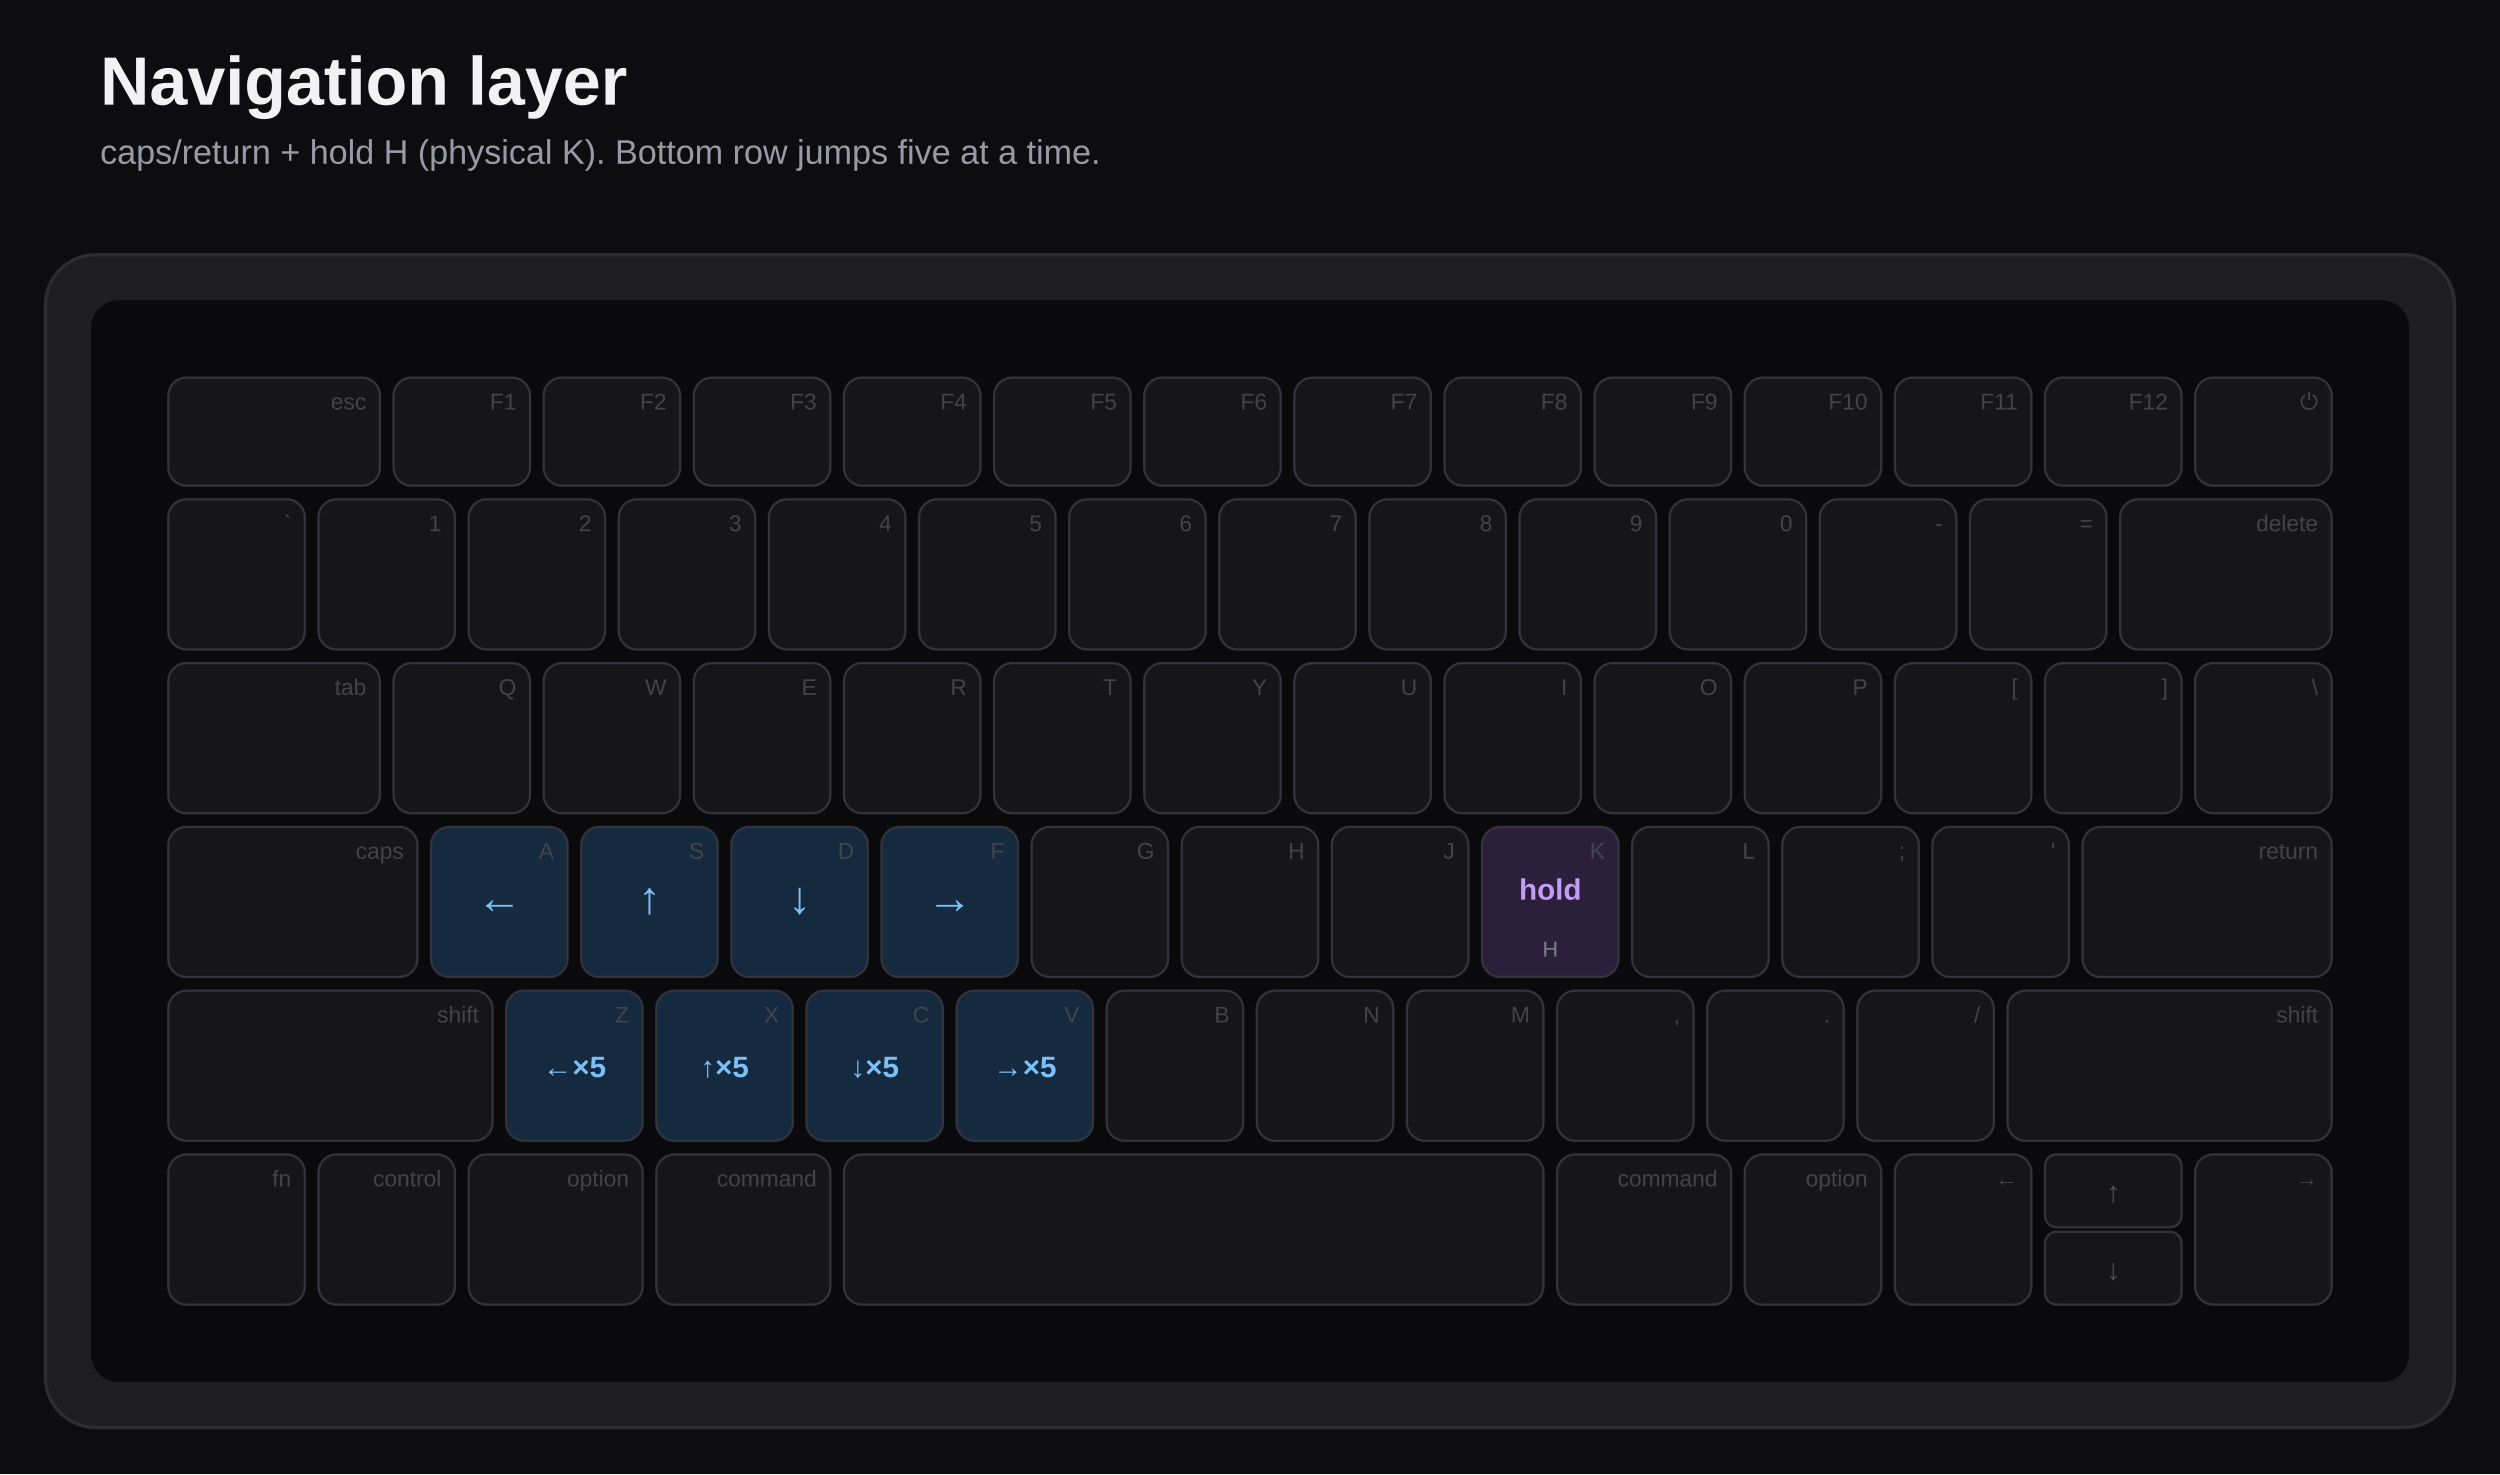
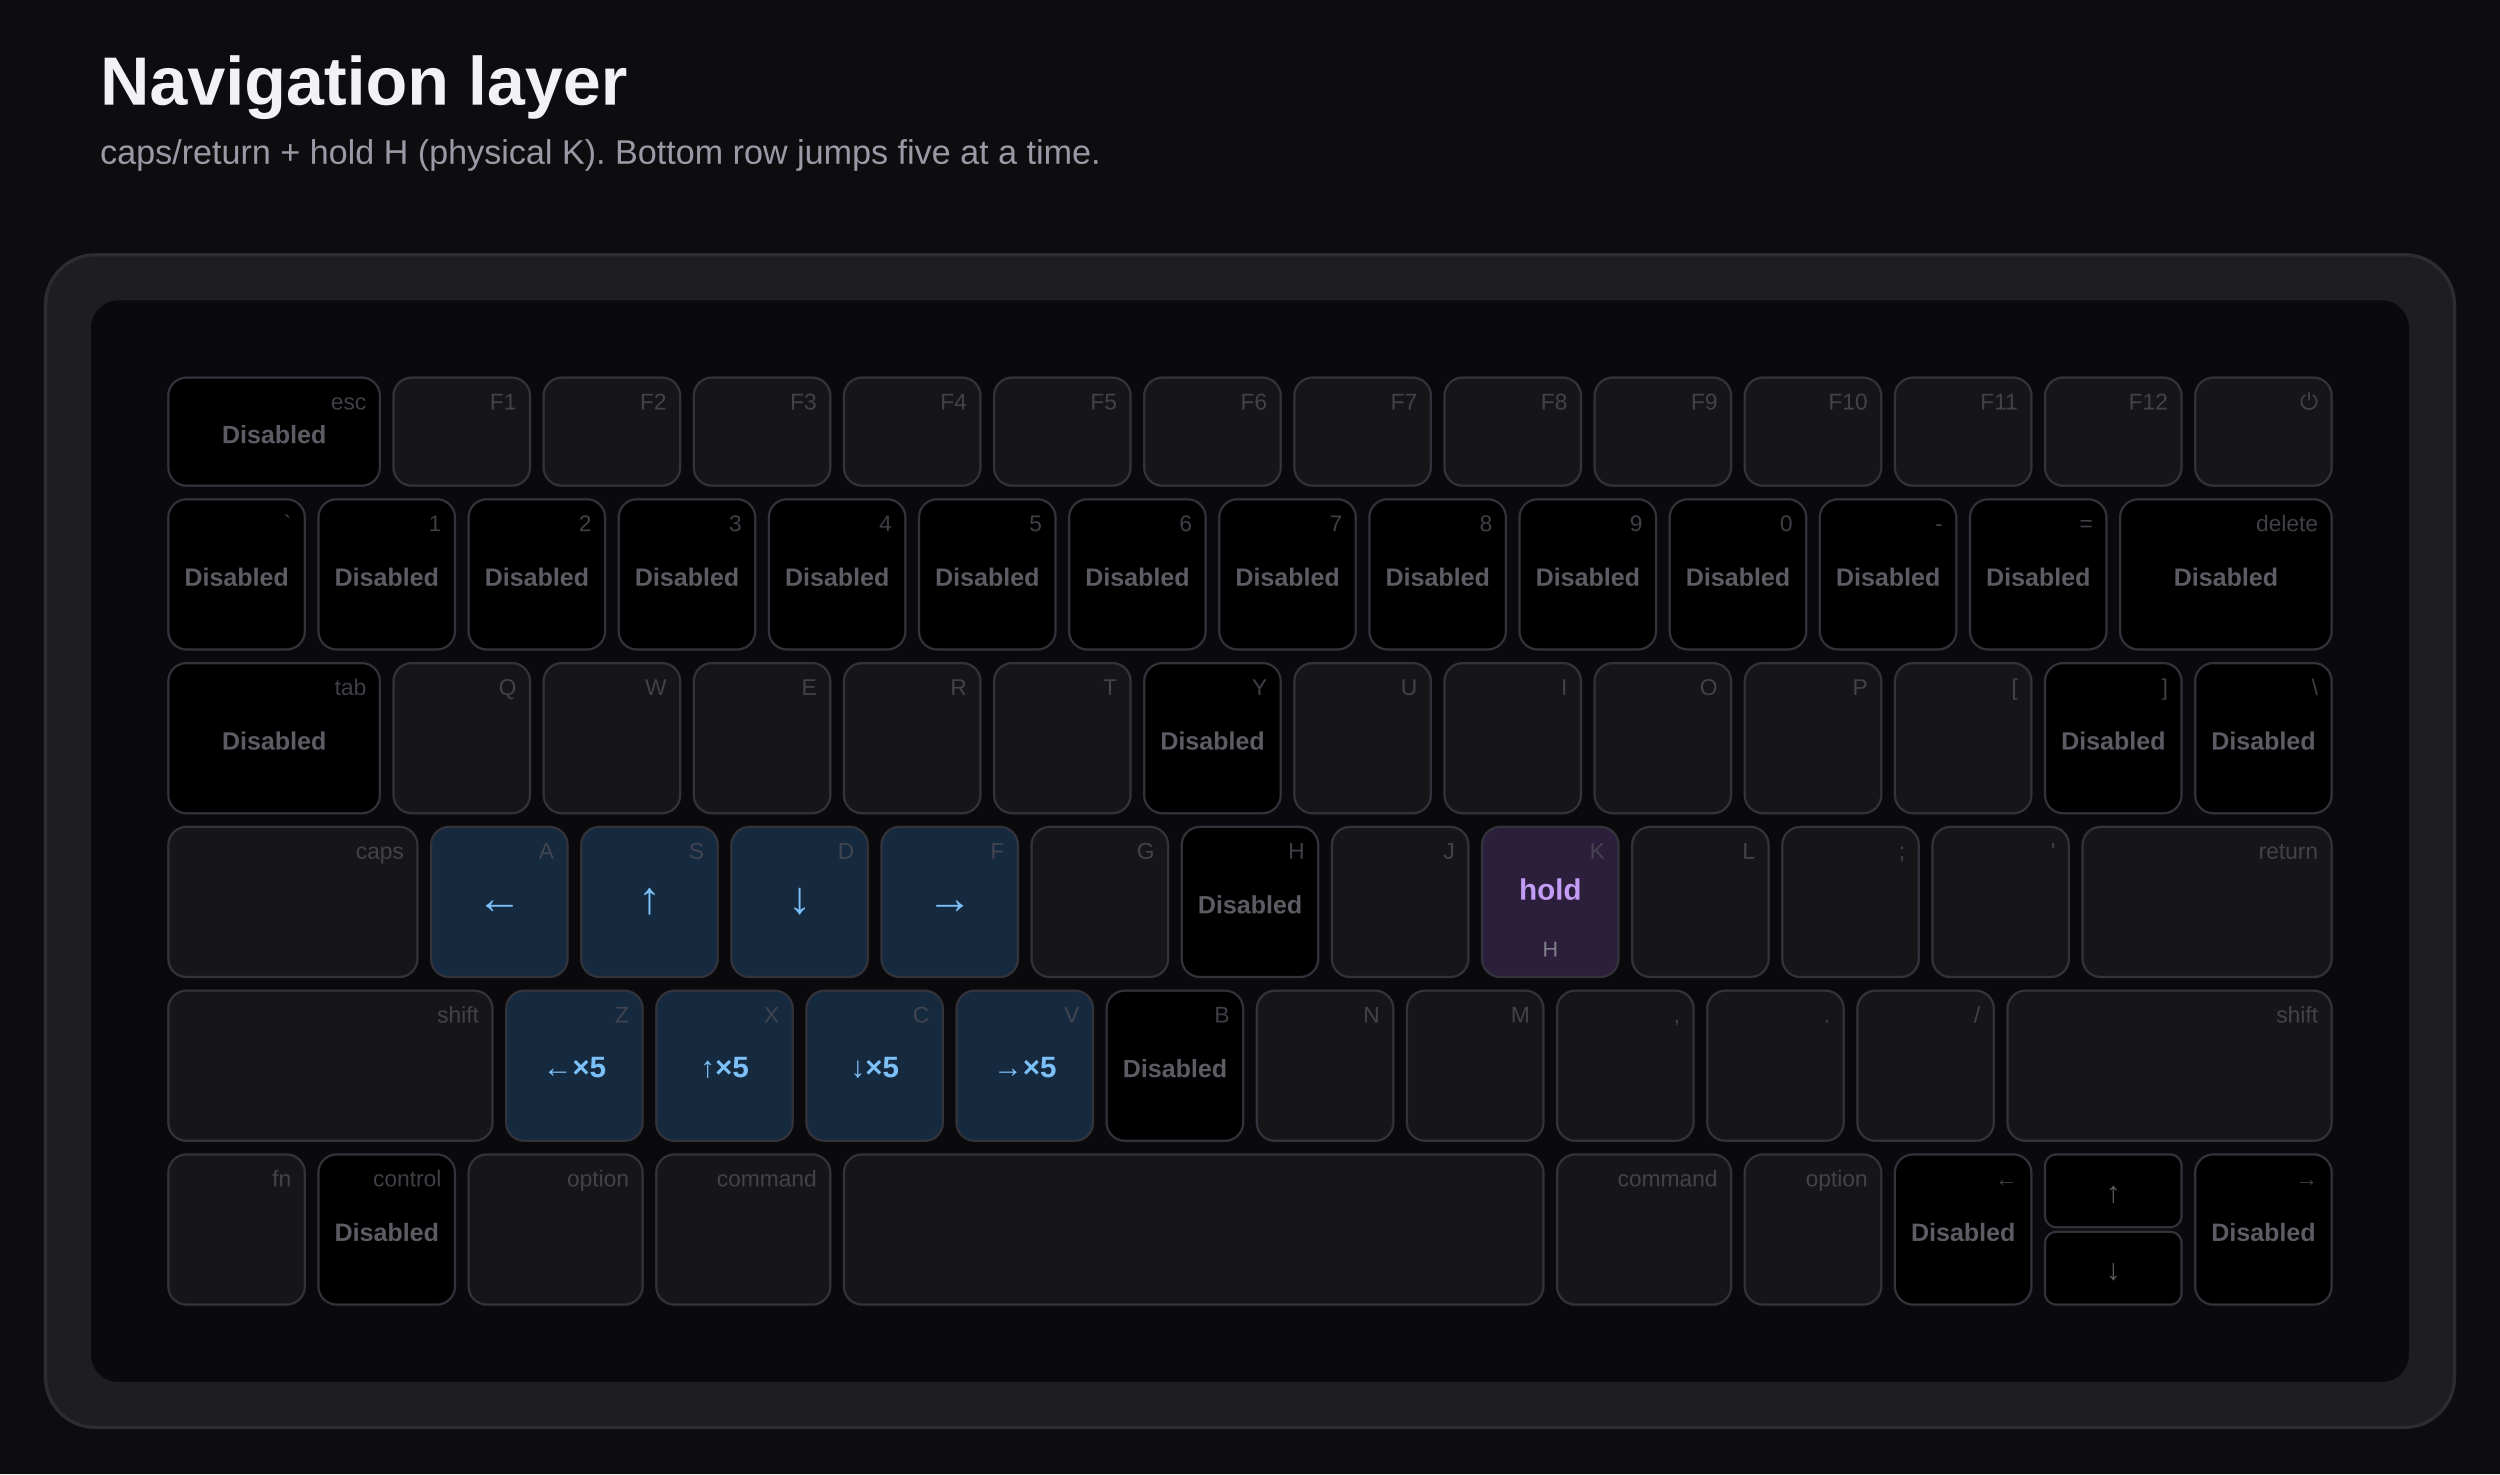
- <svg xmlns="http://www.w3.org/2000/svg" width="1099" height="648" viewBox="0 0 1099 648" role="img" aria-label="Navigation layer layer of the godlike-keymap">
+ <svg xmlns="http://www.w3.org/2000/svg" width="1099" height="648" viewBox="0 0 1099 648" role="img" aria-label="Navigation layer layer of the splitmac">
  <rect width="1099" height="648" fill="#0d0d10" />
  <text x="44.0" y="46.0" fill="#f2f2f5" font-size="30" font-weight="700" text-anchor="start" opacity="1.0" font-family="-apple-system, BlinkMacSystemFont, 'SF Pro Text', 'Helvetica Neue', Arial, sans-serif">Navigation layer</text>
  <text x="44.0" y="72.0" fill="#9a9aa6" font-size="15" font-weight="400" text-anchor="start" opacity="1.0" font-family="-apple-system, BlinkMacSystemFont, 'SF Pro Text', 'Helvetica Neue', Arial, sans-serif">caps/return + hold H (physical K). Bottom row jumps five at a time.</text>
  <rect x="20.0" y="112.0" width="1059.0" height="515.5" rx="22" fill="#1e1e22" stroke="#2c2c32" stroke-width="1.5" />
  <rect x="40.0" y="132.0" width="1019.0" height="475.5" rx="12" fill="#0a0a0c" />
-   <rect x="74.0" y="166.0" width="93.0" height="47.5" rx="8" fill="#161619" stroke="#33333b" stroke-width="1" />
+   <rect x="74.0" y="166.0" width="93.0" height="47.5" rx="8" fill="#000000" stroke="#33333b" stroke-width="1" />
  <text x="161.0" y="180.0" fill="#4a4a53" font-size="10" font-weight="500" text-anchor="end" opacity="0.85" font-family="-apple-system, BlinkMacSystemFont, 'SF Pro Text', 'Helvetica Neue', Arial, sans-serif">esc</text>
+   <text x="120.5" y="194.8" fill="#5c5c64" font-size="11" font-weight="600" text-anchor="middle" opacity="1.0" font-family="-apple-system, BlinkMacSystemFont, 'SF Pro Text', 'Helvetica Neue', Arial, sans-serif">Disabled</text>
  <rect x="173.0" y="166.0" width="60.0" height="47.5" rx="8" fill="#161619" stroke="#33333b" stroke-width="1" />
  <text x="227.0" y="180.0" fill="#4a4a53" font-size="10" font-weight="500" text-anchor="end" opacity="0.85" font-family="-apple-system, BlinkMacSystemFont, 'SF Pro Text', 'Helvetica Neue', Arial, sans-serif">F1</text>
  <rect x="239.0" y="166.0" width="60.0" height="47.5" rx="8" fill="#161619" stroke="#33333b" stroke-width="1" />
  <text x="293.0" y="180.0" fill="#4a4a53" font-size="10" font-weight="500" text-anchor="end" opacity="0.85" font-family="-apple-system, BlinkMacSystemFont, 'SF Pro Text', 'Helvetica Neue', Arial, sans-serif">F2</text>
  <rect x="305.0" y="166.0" width="60.0" height="47.5" rx="8" fill="#161619" stroke="#33333b" stroke-width="1" />
  <text x="359.0" y="180.0" fill="#4a4a53" font-size="10" font-weight="500" text-anchor="end" opacity="0.85" font-family="-apple-system, BlinkMacSystemFont, 'SF Pro Text', 'Helvetica Neue', Arial, sans-serif">F3</text>
  <rect x="371.0" y="166.0" width="60.0" height="47.5" rx="8" fill="#161619" stroke="#33333b" stroke-width="1" />
  <text x="425.0" y="180.0" fill="#4a4a53" font-size="10" font-weight="500" text-anchor="end" opacity="0.85" font-family="-apple-system, BlinkMacSystemFont, 'SF Pro Text', 'Helvetica Neue', Arial, sans-serif">F4</text>
  <rect x="437.0" y="166.0" width="60.0" height="47.5" rx="8" fill="#161619" stroke="#33333b" stroke-width="1" />
  <text x="491.0" y="180.0" fill="#4a4a53" font-size="10" font-weight="500" text-anchor="end" opacity="0.85" font-family="-apple-system, BlinkMacSystemFont, 'SF Pro Text', 'Helvetica Neue', Arial, sans-serif">F5</text>
  <rect x="503.0" y="166.0" width="60.0" height="47.5" rx="8" fill="#161619" stroke="#33333b" stroke-width="1" />
  <text x="557.0" y="180.0" fill="#4a4a53" font-size="10" font-weight="500" text-anchor="end" opacity="0.85" font-family="-apple-system, BlinkMacSystemFont, 'SF Pro Text', 'Helvetica Neue', Arial, sans-serif">F6</text>
  <rect x="569.0" y="166.0" width="60.0" height="47.5" rx="8" fill="#161619" stroke="#33333b" stroke-width="1" />
  <text x="623.0" y="180.0" fill="#4a4a53" font-size="10" font-weight="500" text-anchor="end" opacity="0.85" font-family="-apple-system, BlinkMacSystemFont, 'SF Pro Text', 'Helvetica Neue', Arial, sans-serif">F7</text>
  <rect x="635.0" y="166.0" width="60.0" height="47.5" rx="8" fill="#161619" stroke="#33333b" stroke-width="1" />
  <text x="689.0" y="180.0" fill="#4a4a53" font-size="10" font-weight="500" text-anchor="end" opacity="0.85" font-family="-apple-system, BlinkMacSystemFont, 'SF Pro Text', 'Helvetica Neue', Arial, sans-serif">F8</text>
  <rect x="701.0" y="166.0" width="60.0" height="47.5" rx="8" fill="#161619" stroke="#33333b" stroke-width="1" />
  <text x="755.0" y="180.0" fill="#4a4a53" font-size="10" font-weight="500" text-anchor="end" opacity="0.85" font-family="-apple-system, BlinkMacSystemFont, 'SF Pro Text', 'Helvetica Neue', Arial, sans-serif">F9</text>
  <rect x="767.0" y="166.0" width="60.0" height="47.5" rx="8" fill="#161619" stroke="#33333b" stroke-width="1" />
  <text x="821.0" y="180.0" fill="#4a4a53" font-size="10" font-weight="500" text-anchor="end" opacity="0.85" font-family="-apple-system, BlinkMacSystemFont, 'SF Pro Text', 'Helvetica Neue', Arial, sans-serif">F10</text>
  <rect x="833.0" y="166.0" width="60.0" height="47.5" rx="8" fill="#161619" stroke="#33333b" stroke-width="1" />
  <text x="887.0" y="180.0" fill="#4a4a53" font-size="10" font-weight="500" text-anchor="end" opacity="0.85" font-family="-apple-system, BlinkMacSystemFont, 'SF Pro Text', 'Helvetica Neue', Arial, sans-serif">F11</text>
  <rect x="899.0" y="166.0" width="60.0" height="47.5" rx="8" fill="#161619" stroke="#33333b" stroke-width="1" />
  <text x="953.0" y="180.0" fill="#4a4a53" font-size="10" font-weight="500" text-anchor="end" opacity="0.85" font-family="-apple-system, BlinkMacSystemFont, 'SF Pro Text', 'Helvetica Neue', Arial, sans-serif">F12</text>
  <rect x="965.0" y="166.0" width="60.0" height="47.5" rx="8" fill="#161619" stroke="#33333b" stroke-width="1" />
  <text x="1019.0" y="180.0" fill="#4a4a53" font-size="10" font-weight="500" text-anchor="end" opacity="0.85" font-family="-apple-system, BlinkMacSystemFont, 'SF Pro Text', 'Helvetica Neue', Arial, sans-serif">⏻</text>
-   <rect x="74.0" y="219.5" width="60.0" height="66.0" rx="8" fill="#161619" stroke="#33333b" stroke-width="1" />
+   <rect x="74.0" y="219.5" width="60.0" height="66.0" rx="8" fill="#000000" stroke="#33333b" stroke-width="1" />
  <text x="128.0" y="233.5" fill="#4a4a53" font-size="10" font-weight="500" text-anchor="end" opacity="0.85" font-family="-apple-system, BlinkMacSystemFont, 'SF Pro Text', 'Helvetica Neue', Arial, sans-serif">`</text>
-   <rect x="140.0" y="219.5" width="60.0" height="66.0" rx="8" fill="#161619" stroke="#33333b" stroke-width="1" />
+   <text x="104.0" y="257.5" fill="#5c5c64" font-size="11" font-weight="600" text-anchor="middle" opacity="1.0" font-family="-apple-system, BlinkMacSystemFont, 'SF Pro Text', 'Helvetica Neue', Arial, sans-serif">Disabled</text>
+   <rect x="140.0" y="219.5" width="60.0" height="66.0" rx="8" fill="#000000" stroke="#33333b" stroke-width="1" />
  <text x="194.0" y="233.5" fill="#4a4a53" font-size="10" font-weight="500" text-anchor="end" opacity="0.85" font-family="-apple-system, BlinkMacSystemFont, 'SF Pro Text', 'Helvetica Neue', Arial, sans-serif">1</text>
-   <rect x="206.0" y="219.5" width="60.0" height="66.0" rx="8" fill="#161619" stroke="#33333b" stroke-width="1" />
+   <text x="170.0" y="257.5" fill="#5c5c64" font-size="11" font-weight="600" text-anchor="middle" opacity="1.0" font-family="-apple-system, BlinkMacSystemFont, 'SF Pro Text', 'Helvetica Neue', Arial, sans-serif">Disabled</text>
+   <rect x="206.0" y="219.5" width="60.0" height="66.0" rx="8" fill="#000000" stroke="#33333b" stroke-width="1" />
  <text x="260.0" y="233.5" fill="#4a4a53" font-size="10" font-weight="500" text-anchor="end" opacity="0.85" font-family="-apple-system, BlinkMacSystemFont, 'SF Pro Text', 'Helvetica Neue', Arial, sans-serif">2</text>
-   <rect x="272.0" y="219.5" width="60.0" height="66.0" rx="8" fill="#161619" stroke="#33333b" stroke-width="1" />
+   <text x="236.0" y="257.5" fill="#5c5c64" font-size="11" font-weight="600" text-anchor="middle" opacity="1.0" font-family="-apple-system, BlinkMacSystemFont, 'SF Pro Text', 'Helvetica Neue', Arial, sans-serif">Disabled</text>
+   <rect x="272.0" y="219.5" width="60.0" height="66.0" rx="8" fill="#000000" stroke="#33333b" stroke-width="1" />
  <text x="326.0" y="233.5" fill="#4a4a53" font-size="10" font-weight="500" text-anchor="end" opacity="0.85" font-family="-apple-system, BlinkMacSystemFont, 'SF Pro Text', 'Helvetica Neue', Arial, sans-serif">3</text>
-   <rect x="338.0" y="219.5" width="60.0" height="66.0" rx="8" fill="#161619" stroke="#33333b" stroke-width="1" />
+   <text x="302.0" y="257.5" fill="#5c5c64" font-size="11" font-weight="600" text-anchor="middle" opacity="1.0" font-family="-apple-system, BlinkMacSystemFont, 'SF Pro Text', 'Helvetica Neue', Arial, sans-serif">Disabled</text>
+   <rect x="338.0" y="219.5" width="60.0" height="66.0" rx="8" fill="#000000" stroke="#33333b" stroke-width="1" />
  <text x="392.0" y="233.5" fill="#4a4a53" font-size="10" font-weight="500" text-anchor="end" opacity="0.85" font-family="-apple-system, BlinkMacSystemFont, 'SF Pro Text', 'Helvetica Neue', Arial, sans-serif">4</text>
-   <rect x="404.0" y="219.5" width="60.0" height="66.0" rx="8" fill="#161619" stroke="#33333b" stroke-width="1" />
+   <text x="368.0" y="257.5" fill="#5c5c64" font-size="11" font-weight="600" text-anchor="middle" opacity="1.0" font-family="-apple-system, BlinkMacSystemFont, 'SF Pro Text', 'Helvetica Neue', Arial, sans-serif">Disabled</text>
+   <rect x="404.0" y="219.5" width="60.0" height="66.0" rx="8" fill="#000000" stroke="#33333b" stroke-width="1" />
  <text x="458.0" y="233.5" fill="#4a4a53" font-size="10" font-weight="500" text-anchor="end" opacity="0.85" font-family="-apple-system, BlinkMacSystemFont, 'SF Pro Text', 'Helvetica Neue', Arial, sans-serif">5</text>
-   <rect x="470.0" y="219.5" width="60.0" height="66.0" rx="8" fill="#161619" stroke="#33333b" stroke-width="1" />
+   <text x="434.0" y="257.5" fill="#5c5c64" font-size="11" font-weight="600" text-anchor="middle" opacity="1.0" font-family="-apple-system, BlinkMacSystemFont, 'SF Pro Text', 'Helvetica Neue', Arial, sans-serif">Disabled</text>
+   <rect x="470.0" y="219.5" width="60.0" height="66.0" rx="8" fill="#000000" stroke="#33333b" stroke-width="1" />
  <text x="524.0" y="233.5" fill="#4a4a53" font-size="10" font-weight="500" text-anchor="end" opacity="0.85" font-family="-apple-system, BlinkMacSystemFont, 'SF Pro Text', 'Helvetica Neue', Arial, sans-serif">6</text>
-   <rect x="536.0" y="219.5" width="60.0" height="66.0" rx="8" fill="#161619" stroke="#33333b" stroke-width="1" />
+   <text x="500.0" y="257.5" fill="#5c5c64" font-size="11" font-weight="600" text-anchor="middle" opacity="1.0" font-family="-apple-system, BlinkMacSystemFont, 'SF Pro Text', 'Helvetica Neue', Arial, sans-serif">Disabled</text>
+   <rect x="536.0" y="219.5" width="60.0" height="66.0" rx="8" fill="#000000" stroke="#33333b" stroke-width="1" />
  <text x="590.0" y="233.5" fill="#4a4a53" font-size="10" font-weight="500" text-anchor="end" opacity="0.85" font-family="-apple-system, BlinkMacSystemFont, 'SF Pro Text', 'Helvetica Neue', Arial, sans-serif">7</text>
-   <rect x="602.0" y="219.5" width="60.0" height="66.0" rx="8" fill="#161619" stroke="#33333b" stroke-width="1" />
+   <text x="566.0" y="257.5" fill="#5c5c64" font-size="11" font-weight="600" text-anchor="middle" opacity="1.0" font-family="-apple-system, BlinkMacSystemFont, 'SF Pro Text', 'Helvetica Neue', Arial, sans-serif">Disabled</text>
+   <rect x="602.0" y="219.5" width="60.0" height="66.0" rx="8" fill="#000000" stroke="#33333b" stroke-width="1" />
  <text x="656.0" y="233.5" fill="#4a4a53" font-size="10" font-weight="500" text-anchor="end" opacity="0.85" font-family="-apple-system, BlinkMacSystemFont, 'SF Pro Text', 'Helvetica Neue', Arial, sans-serif">8</text>
-   <rect x="668.0" y="219.5" width="60.0" height="66.0" rx="8" fill="#161619" stroke="#33333b" stroke-width="1" />
+   <text x="632.0" y="257.5" fill="#5c5c64" font-size="11" font-weight="600" text-anchor="middle" opacity="1.0" font-family="-apple-system, BlinkMacSystemFont, 'SF Pro Text', 'Helvetica Neue', Arial, sans-serif">Disabled</text>
+   <rect x="668.0" y="219.5" width="60.0" height="66.0" rx="8" fill="#000000" stroke="#33333b" stroke-width="1" />
  <text x="722.0" y="233.5" fill="#4a4a53" font-size="10" font-weight="500" text-anchor="end" opacity="0.85" font-family="-apple-system, BlinkMacSystemFont, 'SF Pro Text', 'Helvetica Neue', Arial, sans-serif">9</text>
-   <rect x="734.0" y="219.5" width="60.0" height="66.0" rx="8" fill="#161619" stroke="#33333b" stroke-width="1" />
+   <text x="698.0" y="257.5" fill="#5c5c64" font-size="11" font-weight="600" text-anchor="middle" opacity="1.0" font-family="-apple-system, BlinkMacSystemFont, 'SF Pro Text', 'Helvetica Neue', Arial, sans-serif">Disabled</text>
+   <rect x="734.0" y="219.5" width="60.0" height="66.0" rx="8" fill="#000000" stroke="#33333b" stroke-width="1" />
  <text x="788.0" y="233.5" fill="#4a4a53" font-size="10" font-weight="500" text-anchor="end" opacity="0.85" font-family="-apple-system, BlinkMacSystemFont, 'SF Pro Text', 'Helvetica Neue', Arial, sans-serif">0</text>
-   <rect x="800.0" y="219.5" width="60.0" height="66.0" rx="8" fill="#161619" stroke="#33333b" stroke-width="1" />
+   <text x="764.0" y="257.5" fill="#5c5c64" font-size="11" font-weight="600" text-anchor="middle" opacity="1.0" font-family="-apple-system, BlinkMacSystemFont, 'SF Pro Text', 'Helvetica Neue', Arial, sans-serif">Disabled</text>
+   <rect x="800.0" y="219.5" width="60.0" height="66.0" rx="8" fill="#000000" stroke="#33333b" stroke-width="1" />
  <text x="854.0" y="233.5" fill="#4a4a53" font-size="10" font-weight="500" text-anchor="end" opacity="0.85" font-family="-apple-system, BlinkMacSystemFont, 'SF Pro Text', 'Helvetica Neue', Arial, sans-serif">-</text>
-   <rect x="866.0" y="219.5" width="60.0" height="66.0" rx="8" fill="#161619" stroke="#33333b" stroke-width="1" />
+   <text x="830.0" y="257.5" fill="#5c5c64" font-size="11" font-weight="600" text-anchor="middle" opacity="1.0" font-family="-apple-system, BlinkMacSystemFont, 'SF Pro Text', 'Helvetica Neue', Arial, sans-serif">Disabled</text>
+   <rect x="866.0" y="219.5" width="60.0" height="66.0" rx="8" fill="#000000" stroke="#33333b" stroke-width="1" />
  <text x="920.0" y="233.5" fill="#4a4a53" font-size="10" font-weight="500" text-anchor="end" opacity="0.85" font-family="-apple-system, BlinkMacSystemFont, 'SF Pro Text', 'Helvetica Neue', Arial, sans-serif">=</text>
-   <rect x="932.0" y="219.5" width="93.0" height="66.0" rx="8" fill="#161619" stroke="#33333b" stroke-width="1" />
+   <text x="896.0" y="257.5" fill="#5c5c64" font-size="11" font-weight="600" text-anchor="middle" opacity="1.0" font-family="-apple-system, BlinkMacSystemFont, 'SF Pro Text', 'Helvetica Neue', Arial, sans-serif">Disabled</text>
+   <rect x="932.0" y="219.5" width="93.0" height="66.0" rx="8" fill="#000000" stroke="#33333b" stroke-width="1" />
  <text x="1019.0" y="233.5" fill="#4a4a53" font-size="10" font-weight="500" text-anchor="end" opacity="0.85" font-family="-apple-system, BlinkMacSystemFont, 'SF Pro Text', 'Helvetica Neue', Arial, sans-serif">delete</text>
-   <rect x="74.0" y="291.5" width="93.0" height="66.0" rx="8" fill="#161619" stroke="#33333b" stroke-width="1" />
+   <text x="978.5" y="257.5" fill="#5c5c64" font-size="11" font-weight="600" text-anchor="middle" opacity="1.0" font-family="-apple-system, BlinkMacSystemFont, 'SF Pro Text', 'Helvetica Neue', Arial, sans-serif">Disabled</text>
+   <rect x="74.0" y="291.5" width="93.0" height="66.0" rx="8" fill="#000000" stroke="#33333b" stroke-width="1" />
  <text x="161.0" y="305.5" fill="#4a4a53" font-size="10" font-weight="500" text-anchor="end" opacity="0.85" font-family="-apple-system, BlinkMacSystemFont, 'SF Pro Text', 'Helvetica Neue', Arial, sans-serif">tab</text>
+   <text x="120.5" y="329.5" fill="#5c5c64" font-size="11" font-weight="600" text-anchor="middle" opacity="1.0" font-family="-apple-system, BlinkMacSystemFont, 'SF Pro Text', 'Helvetica Neue', Arial, sans-serif">Disabled</text>
  <rect x="173.0" y="291.5" width="60.0" height="66.0" rx="8" fill="#161619" stroke="#33333b" stroke-width="1" />
  <text x="227.0" y="305.5" fill="#4a4a53" font-size="10" font-weight="500" text-anchor="end" opacity="0.85" font-family="-apple-system, BlinkMacSystemFont, 'SF Pro Text', 'Helvetica Neue', Arial, sans-serif">Q</text>
  <rect x="239.0" y="291.5" width="60.0" height="66.0" rx="8" fill="#161619" stroke="#33333b" stroke-width="1" />
  <text x="293.0" y="305.5" fill="#4a4a53" font-size="10" font-weight="500" text-anchor="end" opacity="0.85" font-family="-apple-system, BlinkMacSystemFont, 'SF Pro Text', 'Helvetica Neue', Arial, sans-serif">W</text>
  <rect x="305.0" y="291.5" width="60.0" height="66.0" rx="8" fill="#161619" stroke="#33333b" stroke-width="1" />
  <text x="359.0" y="305.5" fill="#4a4a53" font-size="10" font-weight="500" text-anchor="end" opacity="0.85" font-family="-apple-system, BlinkMacSystemFont, 'SF Pro Text', 'Helvetica Neue', Arial, sans-serif">E</text>
  <rect x="371.0" y="291.5" width="60.0" height="66.0" rx="8" fill="#161619" stroke="#33333b" stroke-width="1" />
  <text x="425.0" y="305.5" fill="#4a4a53" font-size="10" font-weight="500" text-anchor="end" opacity="0.85" font-family="-apple-system, BlinkMacSystemFont, 'SF Pro Text', 'Helvetica Neue', Arial, sans-serif">R</text>
  <rect x="437.0" y="291.5" width="60.0" height="66.0" rx="8" fill="#161619" stroke="#33333b" stroke-width="1" />
  <text x="491.0" y="305.5" fill="#4a4a53" font-size="10" font-weight="500" text-anchor="end" opacity="0.85" font-family="-apple-system, BlinkMacSystemFont, 'SF Pro Text', 'Helvetica Neue', Arial, sans-serif">T</text>
-   <rect x="503.0" y="291.5" width="60.0" height="66.0" rx="8" fill="#161619" stroke="#33333b" stroke-width="1" />
+   <rect x="503.0" y="291.5" width="60.0" height="66.0" rx="8" fill="#000000" stroke="#33333b" stroke-width="1" />
  <text x="557.0" y="305.5" fill="#4a4a53" font-size="10" font-weight="500" text-anchor="end" opacity="0.85" font-family="-apple-system, BlinkMacSystemFont, 'SF Pro Text', 'Helvetica Neue', Arial, sans-serif">Y</text>
+   <text x="533.0" y="329.5" fill="#5c5c64" font-size="11" font-weight="600" text-anchor="middle" opacity="1.0" font-family="-apple-system, BlinkMacSystemFont, 'SF Pro Text', 'Helvetica Neue', Arial, sans-serif">Disabled</text>
  <rect x="569.0" y="291.5" width="60.0" height="66.0" rx="8" fill="#161619" stroke="#33333b" stroke-width="1" />
  <text x="623.0" y="305.5" fill="#4a4a53" font-size="10" font-weight="500" text-anchor="end" opacity="0.85" font-family="-apple-system, BlinkMacSystemFont, 'SF Pro Text', 'Helvetica Neue', Arial, sans-serif">U</text>
  <rect x="635.0" y="291.5" width="60.0" height="66.0" rx="8" fill="#161619" stroke="#33333b" stroke-width="1" />
  <text x="689.0" y="305.5" fill="#4a4a53" font-size="10" font-weight="500" text-anchor="end" opacity="0.85" font-family="-apple-system, BlinkMacSystemFont, 'SF Pro Text', 'Helvetica Neue', Arial, sans-serif">I</text>
  <rect x="701.0" y="291.5" width="60.0" height="66.0" rx="8" fill="#161619" stroke="#33333b" stroke-width="1" />
  <text x="755.0" y="305.5" fill="#4a4a53" font-size="10" font-weight="500" text-anchor="end" opacity="0.85" font-family="-apple-system, BlinkMacSystemFont, 'SF Pro Text', 'Helvetica Neue', Arial, sans-serif">O</text>
  <rect x="767.0" y="291.5" width="60.0" height="66.0" rx="8" fill="#161619" stroke="#33333b" stroke-width="1" />
  <text x="821.0" y="305.5" fill="#4a4a53" font-size="10" font-weight="500" text-anchor="end" opacity="0.85" font-family="-apple-system, BlinkMacSystemFont, 'SF Pro Text', 'Helvetica Neue', Arial, sans-serif">P</text>
  <rect x="833.0" y="291.5" width="60.0" height="66.0" rx="8" fill="#161619" stroke="#33333b" stroke-width="1" />
  <text x="887.0" y="305.5" fill="#4a4a53" font-size="10" font-weight="500" text-anchor="end" opacity="0.85" font-family="-apple-system, BlinkMacSystemFont, 'SF Pro Text', 'Helvetica Neue', Arial, sans-serif">[</text>
-   <rect x="899.0" y="291.5" width="60.0" height="66.0" rx="8" fill="#161619" stroke="#33333b" stroke-width="1" />
+   <rect x="899.0" y="291.5" width="60.0" height="66.0" rx="8" fill="#000000" stroke="#33333b" stroke-width="1" />
  <text x="953.0" y="305.5" fill="#4a4a53" font-size="10" font-weight="500" text-anchor="end" opacity="0.85" font-family="-apple-system, BlinkMacSystemFont, 'SF Pro Text', 'Helvetica Neue', Arial, sans-serif">]</text>
-   <rect x="965.0" y="291.5" width="60.0" height="66.0" rx="8" fill="#161619" stroke="#33333b" stroke-width="1" />
+   <text x="929.0" y="329.5" fill="#5c5c64" font-size="11" font-weight="600" text-anchor="middle" opacity="1.0" font-family="-apple-system, BlinkMacSystemFont, 'SF Pro Text', 'Helvetica Neue', Arial, sans-serif">Disabled</text>
+   <rect x="965.0" y="291.5" width="60.0" height="66.0" rx="8" fill="#000000" stroke="#33333b" stroke-width="1" />
  <text x="1019.0" y="305.5" fill="#4a4a53" font-size="10" font-weight="500" text-anchor="end" opacity="0.85" font-family="-apple-system, BlinkMacSystemFont, 'SF Pro Text', 'Helvetica Neue', Arial, sans-serif">\</text>
+   <text x="995.0" y="329.5" fill="#5c5c64" font-size="11" font-weight="600" text-anchor="middle" opacity="1.0" font-family="-apple-system, BlinkMacSystemFont, 'SF Pro Text', 'Helvetica Neue', Arial, sans-serif">Disabled</text>
  <rect x="74.0" y="363.5" width="109.5" height="66.0" rx="8" fill="#161619" stroke="#33333b" stroke-width="1" />
  <text x="177.5" y="377.5" fill="#4a4a53" font-size="10" font-weight="500" text-anchor="end" opacity="0.85" font-family="-apple-system, BlinkMacSystemFont, 'SF Pro Text', 'Helvetica Neue', Arial, sans-serif">caps</text>
  <rect x="189.5" y="363.5" width="60.0" height="66.0" rx="8" fill="#15293f" stroke="#33333b" stroke-width="1" />
  <text x="243.5" y="377.5" fill="#4a4a53" font-size="10" font-weight="500" text-anchor="end" opacity="0.85" font-family="-apple-system, BlinkMacSystemFont, 'SF Pro Text', 'Helvetica Neue', Arial, sans-serif">A</text>
  <text x="219.5" y="401.5" fill="#7cc0f8" font-size="20" font-weight="700" text-anchor="middle" opacity="1.0" font-family="-apple-system, BlinkMacSystemFont, 'SF Pro Text', 'Helvetica Neue', Arial, sans-serif">←</text>
  <rect x="255.5" y="363.5" width="60.0" height="66.0" rx="8" fill="#15293f" stroke="#33333b" stroke-width="1" />
  <text x="309.5" y="377.5" fill="#4a4a53" font-size="10" font-weight="500" text-anchor="end" opacity="0.85" font-family="-apple-system, BlinkMacSystemFont, 'SF Pro Text', 'Helvetica Neue', Arial, sans-serif">S</text>
  <text x="285.5" y="401.5" fill="#7cc0f8" font-size="20" font-weight="700" text-anchor="middle" opacity="1.0" font-family="-apple-system, BlinkMacSystemFont, 'SF Pro Text', 'Helvetica Neue', Arial, sans-serif">↑</text>
  <rect x="321.5" y="363.5" width="60.0" height="66.0" rx="8" fill="#15293f" stroke="#33333b" stroke-width="1" />
  <text x="375.5" y="377.5" fill="#4a4a53" font-size="10" font-weight="500" text-anchor="end" opacity="0.85" font-family="-apple-system, BlinkMacSystemFont, 'SF Pro Text', 'Helvetica Neue', Arial, sans-serif">D</text>
  <text x="351.5" y="401.5" fill="#7cc0f8" font-size="20" font-weight="700" text-anchor="middle" opacity="1.0" font-family="-apple-system, BlinkMacSystemFont, 'SF Pro Text', 'Helvetica Neue', Arial, sans-serif">↓</text>
  <rect x="387.5" y="363.5" width="60.0" height="66.0" rx="8" fill="#15293f" stroke="#33333b" stroke-width="1" />
  <text x="441.5" y="377.5" fill="#4a4a53" font-size="10" font-weight="500" text-anchor="end" opacity="0.85" font-family="-apple-system, BlinkMacSystemFont, 'SF Pro Text', 'Helvetica Neue', Arial, sans-serif">F</text>
  <text x="417.5" y="401.5" fill="#7cc0f8" font-size="20" font-weight="700" text-anchor="middle" opacity="1.0" font-family="-apple-system, BlinkMacSystemFont, 'SF Pro Text', 'Helvetica Neue', Arial, sans-serif">→</text>
  <rect x="453.5" y="363.5" width="60.0" height="66.0" rx="8" fill="#161619" stroke="#33333b" stroke-width="1" />
  <text x="507.5" y="377.5" fill="#4a4a53" font-size="10" font-weight="500" text-anchor="end" opacity="0.85" font-family="-apple-system, BlinkMacSystemFont, 'SF Pro Text', 'Helvetica Neue', Arial, sans-serif">G</text>
-   <rect x="519.5" y="363.5" width="60.0" height="66.0" rx="8" fill="#161619" stroke="#33333b" stroke-width="1" />
+   <rect x="519.5" y="363.5" width="60.0" height="66.0" rx="8" fill="#000000" stroke="#33333b" stroke-width="1" />
  <text x="573.5" y="377.5" fill="#4a4a53" font-size="10" font-weight="500" text-anchor="end" opacity="0.85" font-family="-apple-system, BlinkMacSystemFont, 'SF Pro Text', 'Helvetica Neue', Arial, sans-serif">H</text>
+   <text x="549.5" y="401.5" fill="#5c5c64" font-size="11" font-weight="600" text-anchor="middle" opacity="1.0" font-family="-apple-system, BlinkMacSystemFont, 'SF Pro Text', 'Helvetica Neue', Arial, sans-serif">Disabled</text>
  <rect x="585.5" y="363.5" width="60.0" height="66.0" rx="8" fill="#161619" stroke="#33333b" stroke-width="1" />
  <text x="639.5" y="377.5" fill="#4a4a53" font-size="10" font-weight="500" text-anchor="end" opacity="0.85" font-family="-apple-system, BlinkMacSystemFont, 'SF Pro Text', 'Helvetica Neue', Arial, sans-serif">J</text>
  <rect x="651.5" y="363.5" width="60.0" height="66.0" rx="8" fill="#2c1f3c" stroke="#33333b" stroke-width="1" />
  <text x="705.5" y="377.5" fill="#4a4a53" font-size="10" font-weight="500" text-anchor="end" opacity="0.85" font-family="-apple-system, BlinkMacSystemFont, 'SF Pro Text', 'Helvetica Neue', Arial, sans-serif">K</text>
  <text x="681.5" y="395.5" fill="#c39cf5" font-size="13" font-weight="600" text-anchor="middle" opacity="1.0" font-family="-apple-system, BlinkMacSystemFont, 'SF Pro Text', 'Helvetica Neue', Arial, sans-serif">hold</text>
  <text x="681.5" y="420.5" fill="#7e7e8a" font-size="9.5" font-weight="500" text-anchor="middle" opacity="1.0" font-family="-apple-system, BlinkMacSystemFont, 'SF Pro Text', 'Helvetica Neue', Arial, sans-serif">H</text>
  <rect x="717.5" y="363.5" width="60.0" height="66.0" rx="8" fill="#161619" stroke="#33333b" stroke-width="1" />
  <text x="771.5" y="377.5" fill="#4a4a53" font-size="10" font-weight="500" text-anchor="end" opacity="0.85" font-family="-apple-system, BlinkMacSystemFont, 'SF Pro Text', 'Helvetica Neue', Arial, sans-serif">L</text>
  <rect x="783.5" y="363.5" width="60.0" height="66.0" rx="8" fill="#161619" stroke="#33333b" stroke-width="1" />
  <text x="837.5" y="377.5" fill="#4a4a53" font-size="10" font-weight="500" text-anchor="end" opacity="0.85" font-family="-apple-system, BlinkMacSystemFont, 'SF Pro Text', 'Helvetica Neue', Arial, sans-serif">;</text>
  <rect x="849.5" y="363.5" width="60.0" height="66.0" rx="8" fill="#161619" stroke="#33333b" stroke-width="1" />
  <text x="903.5" y="377.5" fill="#4a4a53" font-size="10" font-weight="500" text-anchor="end" opacity="0.85" font-family="-apple-system, BlinkMacSystemFont, 'SF Pro Text', 'Helvetica Neue', Arial, sans-serif">'</text>
  <rect x="915.5" y="363.5" width="109.5" height="66.0" rx="8" fill="#161619" stroke="#33333b" stroke-width="1" />
  <text x="1019.0" y="377.5" fill="#4a4a53" font-size="10" font-weight="500" text-anchor="end" opacity="0.85" font-family="-apple-system, BlinkMacSystemFont, 'SF Pro Text', 'Helvetica Neue', Arial, sans-serif">return</text>
  <rect x="74.0" y="435.5" width="142.5" height="66.0" rx="8" fill="#161619" stroke="#33333b" stroke-width="1" />
  <text x="210.5" y="449.5" fill="#4a4a53" font-size="10" font-weight="500" text-anchor="end" opacity="0.85" font-family="-apple-system, BlinkMacSystemFont, 'SF Pro Text', 'Helvetica Neue', Arial, sans-serif">shift</text>
  <rect x="222.5" y="435.5" width="60.0" height="66.0" rx="8" fill="#15293f" stroke="#33333b" stroke-width="1" />
  <text x="276.5" y="449.5" fill="#4a4a53" font-size="10" font-weight="500" text-anchor="end" opacity="0.85" font-family="-apple-system, BlinkMacSystemFont, 'SF Pro Text', 'Helvetica Neue', Arial, sans-serif">Z</text>
  <text x="252.5" y="473.5" fill="#7cc0f8" font-size="13" font-weight="600" text-anchor="middle" opacity="1.0" font-family="-apple-system, BlinkMacSystemFont, 'SF Pro Text', 'Helvetica Neue', Arial, sans-serif">←×5</text>
  <rect x="288.5" y="435.5" width="60.0" height="66.0" rx="8" fill="#15293f" stroke="#33333b" stroke-width="1" />
  <text x="342.5" y="449.5" fill="#4a4a53" font-size="10" font-weight="500" text-anchor="end" opacity="0.85" font-family="-apple-system, BlinkMacSystemFont, 'SF Pro Text', 'Helvetica Neue', Arial, sans-serif">X</text>
  <text x="318.5" y="473.5" fill="#7cc0f8" font-size="13" font-weight="600" text-anchor="middle" opacity="1.0" font-family="-apple-system, BlinkMacSystemFont, 'SF Pro Text', 'Helvetica Neue', Arial, sans-serif">↑×5</text>
  <rect x="354.5" y="435.5" width="60.0" height="66.0" rx="8" fill="#15293f" stroke="#33333b" stroke-width="1" />
  <text x="408.5" y="449.5" fill="#4a4a53" font-size="10" font-weight="500" text-anchor="end" opacity="0.85" font-family="-apple-system, BlinkMacSystemFont, 'SF Pro Text', 'Helvetica Neue', Arial, sans-serif">C</text>
  <text x="384.5" y="473.5" fill="#7cc0f8" font-size="13" font-weight="600" text-anchor="middle" opacity="1.0" font-family="-apple-system, BlinkMacSystemFont, 'SF Pro Text', 'Helvetica Neue', Arial, sans-serif">↓×5</text>
  <rect x="420.5" y="435.5" width="60.0" height="66.0" rx="8" fill="#15293f" stroke="#33333b" stroke-width="1" />
  <text x="474.5" y="449.5" fill="#4a4a53" font-size="10" font-weight="500" text-anchor="end" opacity="0.85" font-family="-apple-system, BlinkMacSystemFont, 'SF Pro Text', 'Helvetica Neue', Arial, sans-serif">V</text>
  <text x="450.5" y="473.5" fill="#7cc0f8" font-size="13" font-weight="600" text-anchor="middle" opacity="1.0" font-family="-apple-system, BlinkMacSystemFont, 'SF Pro Text', 'Helvetica Neue', Arial, sans-serif">→×5</text>
-   <rect x="486.5" y="435.5" width="60.0" height="66.0" rx="8" fill="#161619" stroke="#33333b" stroke-width="1" />
+   <rect x="486.5" y="435.5" width="60.0" height="66.0" rx="8" fill="#000000" stroke="#33333b" stroke-width="1" />
  <text x="540.5" y="449.5" fill="#4a4a53" font-size="10" font-weight="500" text-anchor="end" opacity="0.85" font-family="-apple-system, BlinkMacSystemFont, 'SF Pro Text', 'Helvetica Neue', Arial, sans-serif">B</text>
+   <text x="516.5" y="473.5" fill="#5c5c64" font-size="11" font-weight="600" text-anchor="middle" opacity="1.0" font-family="-apple-system, BlinkMacSystemFont, 'SF Pro Text', 'Helvetica Neue', Arial, sans-serif">Disabled</text>
  <rect x="552.5" y="435.5" width="60.0" height="66.0" rx="8" fill="#161619" stroke="#33333b" stroke-width="1" />
  <text x="606.5" y="449.5" fill="#4a4a53" font-size="10" font-weight="500" text-anchor="end" opacity="0.85" font-family="-apple-system, BlinkMacSystemFont, 'SF Pro Text', 'Helvetica Neue', Arial, sans-serif">N</text>
  <rect x="618.5" y="435.5" width="60.0" height="66.0" rx="8" fill="#161619" stroke="#33333b" stroke-width="1" />
  <text x="672.5" y="449.5" fill="#4a4a53" font-size="10" font-weight="500" text-anchor="end" opacity="0.85" font-family="-apple-system, BlinkMacSystemFont, 'SF Pro Text', 'Helvetica Neue', Arial, sans-serif">M</text>
  <rect x="684.5" y="435.5" width="60.0" height="66.0" rx="8" fill="#161619" stroke="#33333b" stroke-width="1" />
  <text x="738.5" y="449.5" fill="#4a4a53" font-size="10" font-weight="500" text-anchor="end" opacity="0.85" font-family="-apple-system, BlinkMacSystemFont, 'SF Pro Text', 'Helvetica Neue', Arial, sans-serif">,</text>
  <rect x="750.5" y="435.5" width="60.0" height="66.0" rx="8" fill="#161619" stroke="#33333b" stroke-width="1" />
  <text x="804.5" y="449.5" fill="#4a4a53" font-size="10" font-weight="500" text-anchor="end" opacity="0.85" font-family="-apple-system, BlinkMacSystemFont, 'SF Pro Text', 'Helvetica Neue', Arial, sans-serif">.</text>
  <rect x="816.5" y="435.5" width="60.0" height="66.0" rx="8" fill="#161619" stroke="#33333b" stroke-width="1" />
  <text x="870.5" y="449.5" fill="#4a4a53" font-size="10" font-weight="500" text-anchor="end" opacity="0.85" font-family="-apple-system, BlinkMacSystemFont, 'SF Pro Text', 'Helvetica Neue', Arial, sans-serif">/</text>
  <rect x="882.5" y="435.5" width="142.5" height="66.0" rx="8" fill="#161619" stroke="#33333b" stroke-width="1" />
  <text x="1019.0" y="449.5" fill="#4a4a53" font-size="10" font-weight="500" text-anchor="end" opacity="0.85" font-family="-apple-system, BlinkMacSystemFont, 'SF Pro Text', 'Helvetica Neue', Arial, sans-serif">shift</text>
  <rect x="74.0" y="507.5" width="60.0" height="66.0" rx="8" fill="#161619" stroke="#33333b" stroke-width="1" />
  <text x="128.0" y="521.5" fill="#4a4a53" font-size="10" font-weight="500" text-anchor="end" opacity="0.85" font-family="-apple-system, BlinkMacSystemFont, 'SF Pro Text', 'Helvetica Neue', Arial, sans-serif">fn</text>
-   <rect x="140.0" y="507.5" width="60.0" height="66.0" rx="8" fill="#161619" stroke="#33333b" stroke-width="1" />
+   <rect x="140.0" y="507.5" width="60.0" height="66.0" rx="8" fill="#000000" stroke="#33333b" stroke-width="1" />
  <text x="194.0" y="521.5" fill="#4a4a53" font-size="10" font-weight="500" text-anchor="end" opacity="0.85" font-family="-apple-system, BlinkMacSystemFont, 'SF Pro Text', 'Helvetica Neue', Arial, sans-serif">control</text>
+   <text x="170.0" y="545.5" fill="#5c5c64" font-size="11" font-weight="600" text-anchor="middle" opacity="1.0" font-family="-apple-system, BlinkMacSystemFont, 'SF Pro Text', 'Helvetica Neue', Arial, sans-serif">Disabled</text>
  <rect x="206.0" y="507.5" width="76.5" height="66.0" rx="8" fill="#161619" stroke="#33333b" stroke-width="1" />
  <text x="276.5" y="521.5" fill="#4a4a53" font-size="10" font-weight="500" text-anchor="end" opacity="0.85" font-family="-apple-system, BlinkMacSystemFont, 'SF Pro Text', 'Helvetica Neue', Arial, sans-serif">option</text>
  <rect x="288.5" y="507.5" width="76.5" height="66.0" rx="8" fill="#161619" stroke="#33333b" stroke-width="1" />
  <text x="359.0" y="521.5" fill="#4a4a53" font-size="10" font-weight="500" text-anchor="end" opacity="0.85" font-family="-apple-system, BlinkMacSystemFont, 'SF Pro Text', 'Helvetica Neue', Arial, sans-serif">command</text>
  <rect x="371.0" y="507.5" width="307.5" height="66.0" rx="8" fill="#161619" stroke="#33333b" stroke-width="1" />
  <rect x="684.5" y="507.5" width="76.5" height="66.0" rx="8" fill="#161619" stroke="#33333b" stroke-width="1" />
  <text x="755.0" y="521.5" fill="#4a4a53" font-size="10" font-weight="500" text-anchor="end" opacity="0.85" font-family="-apple-system, BlinkMacSystemFont, 'SF Pro Text', 'Helvetica Neue', Arial, sans-serif">command</text>
  <rect x="767.0" y="507.5" width="60.0" height="66.0" rx="8" fill="#161619" stroke="#33333b" stroke-width="1" />
  <text x="821.0" y="521.5" fill="#4a4a53" font-size="10" font-weight="500" text-anchor="end" opacity="0.85" font-family="-apple-system, BlinkMacSystemFont, 'SF Pro Text', 'Helvetica Neue', Arial, sans-serif">option</text>
-   <rect x="833.0" y="507.5" width="60.0" height="66.0" rx="8" fill="#161619" stroke="#33333b" stroke-width="1" />
+   <rect x="833.0" y="507.5" width="60.0" height="66.0" rx="8" fill="#000000" stroke="#33333b" stroke-width="1" />
  <text x="887.0" y="521.5" fill="#4a4a53" font-size="10" font-weight="500" text-anchor="end" opacity="0.85" font-family="-apple-system, BlinkMacSystemFont, 'SF Pro Text', 'Helvetica Neue', Arial, sans-serif">←</text>
-   <rect x="899.0" y="507.5" width="60.0" height="32.0" rx="5" fill="#161619" stroke="#33333b" stroke-width="1" />
-   <text x="929.0" y="528.5" fill="#4c4c55" font-size="13" font-weight="600" text-anchor="middle" opacity="1.0" font-family="-apple-system, BlinkMacSystemFont, 'SF Pro Text', 'Helvetica Neue', Arial, sans-serif">↑</text>
-   <rect x="899.0" y="541.5" width="60.0" height="32.0" rx="5" fill="#161619" stroke="#33333b" stroke-width="1" />
-   <text x="929.0" y="562.5" fill="#4c4c55" font-size="13" font-weight="600" text-anchor="middle" opacity="1.0" font-family="-apple-system, BlinkMacSystemFont, 'SF Pro Text', 'Helvetica Neue', Arial, sans-serif">↓</text>
-   <rect x="965.0" y="507.5" width="60.0" height="66.0" rx="8" fill="#161619" stroke="#33333b" stroke-width="1" />
+   <text x="863.0" y="545.5" fill="#5c5c64" font-size="11" font-weight="600" text-anchor="middle" opacity="1.0" font-family="-apple-system, BlinkMacSystemFont, 'SF Pro Text', 'Helvetica Neue', Arial, sans-serif">Disabled</text>
+   <rect x="899.0" y="507.5" width="60.0" height="32.0" rx="5" fill="#000000" stroke="#33333b" stroke-width="1" />
+   <text x="929.0" y="528.5" fill="#5c5c64" font-size="13" font-weight="600" text-anchor="middle" opacity="1.0" font-family="-apple-system, BlinkMacSystemFont, 'SF Pro Text', 'Helvetica Neue', Arial, sans-serif">↑</text>
+   <rect x="899.0" y="541.5" width="60.0" height="32.0" rx="5" fill="#000000" stroke="#33333b" stroke-width="1" />
+   <text x="929.0" y="562.5" fill="#5c5c64" font-size="13" font-weight="600" text-anchor="middle" opacity="1.0" font-family="-apple-system, BlinkMacSystemFont, 'SF Pro Text', 'Helvetica Neue', Arial, sans-serif">↓</text>
+   <rect x="965.0" y="507.5" width="60.0" height="66.0" rx="8" fill="#000000" stroke="#33333b" stroke-width="1" />
  <text x="1019.0" y="521.5" fill="#4a4a53" font-size="10" font-weight="500" text-anchor="end" opacity="0.85" font-family="-apple-system, BlinkMacSystemFont, 'SF Pro Text', 'Helvetica Neue', Arial, sans-serif">→</text>
+   <text x="995.0" y="545.5" fill="#5c5c64" font-size="11" font-weight="600" text-anchor="middle" opacity="1.0" font-family="-apple-system, BlinkMacSystemFont, 'SF Pro Text', 'Helvetica Neue', Arial, sans-serif">Disabled</text>
</svg>
